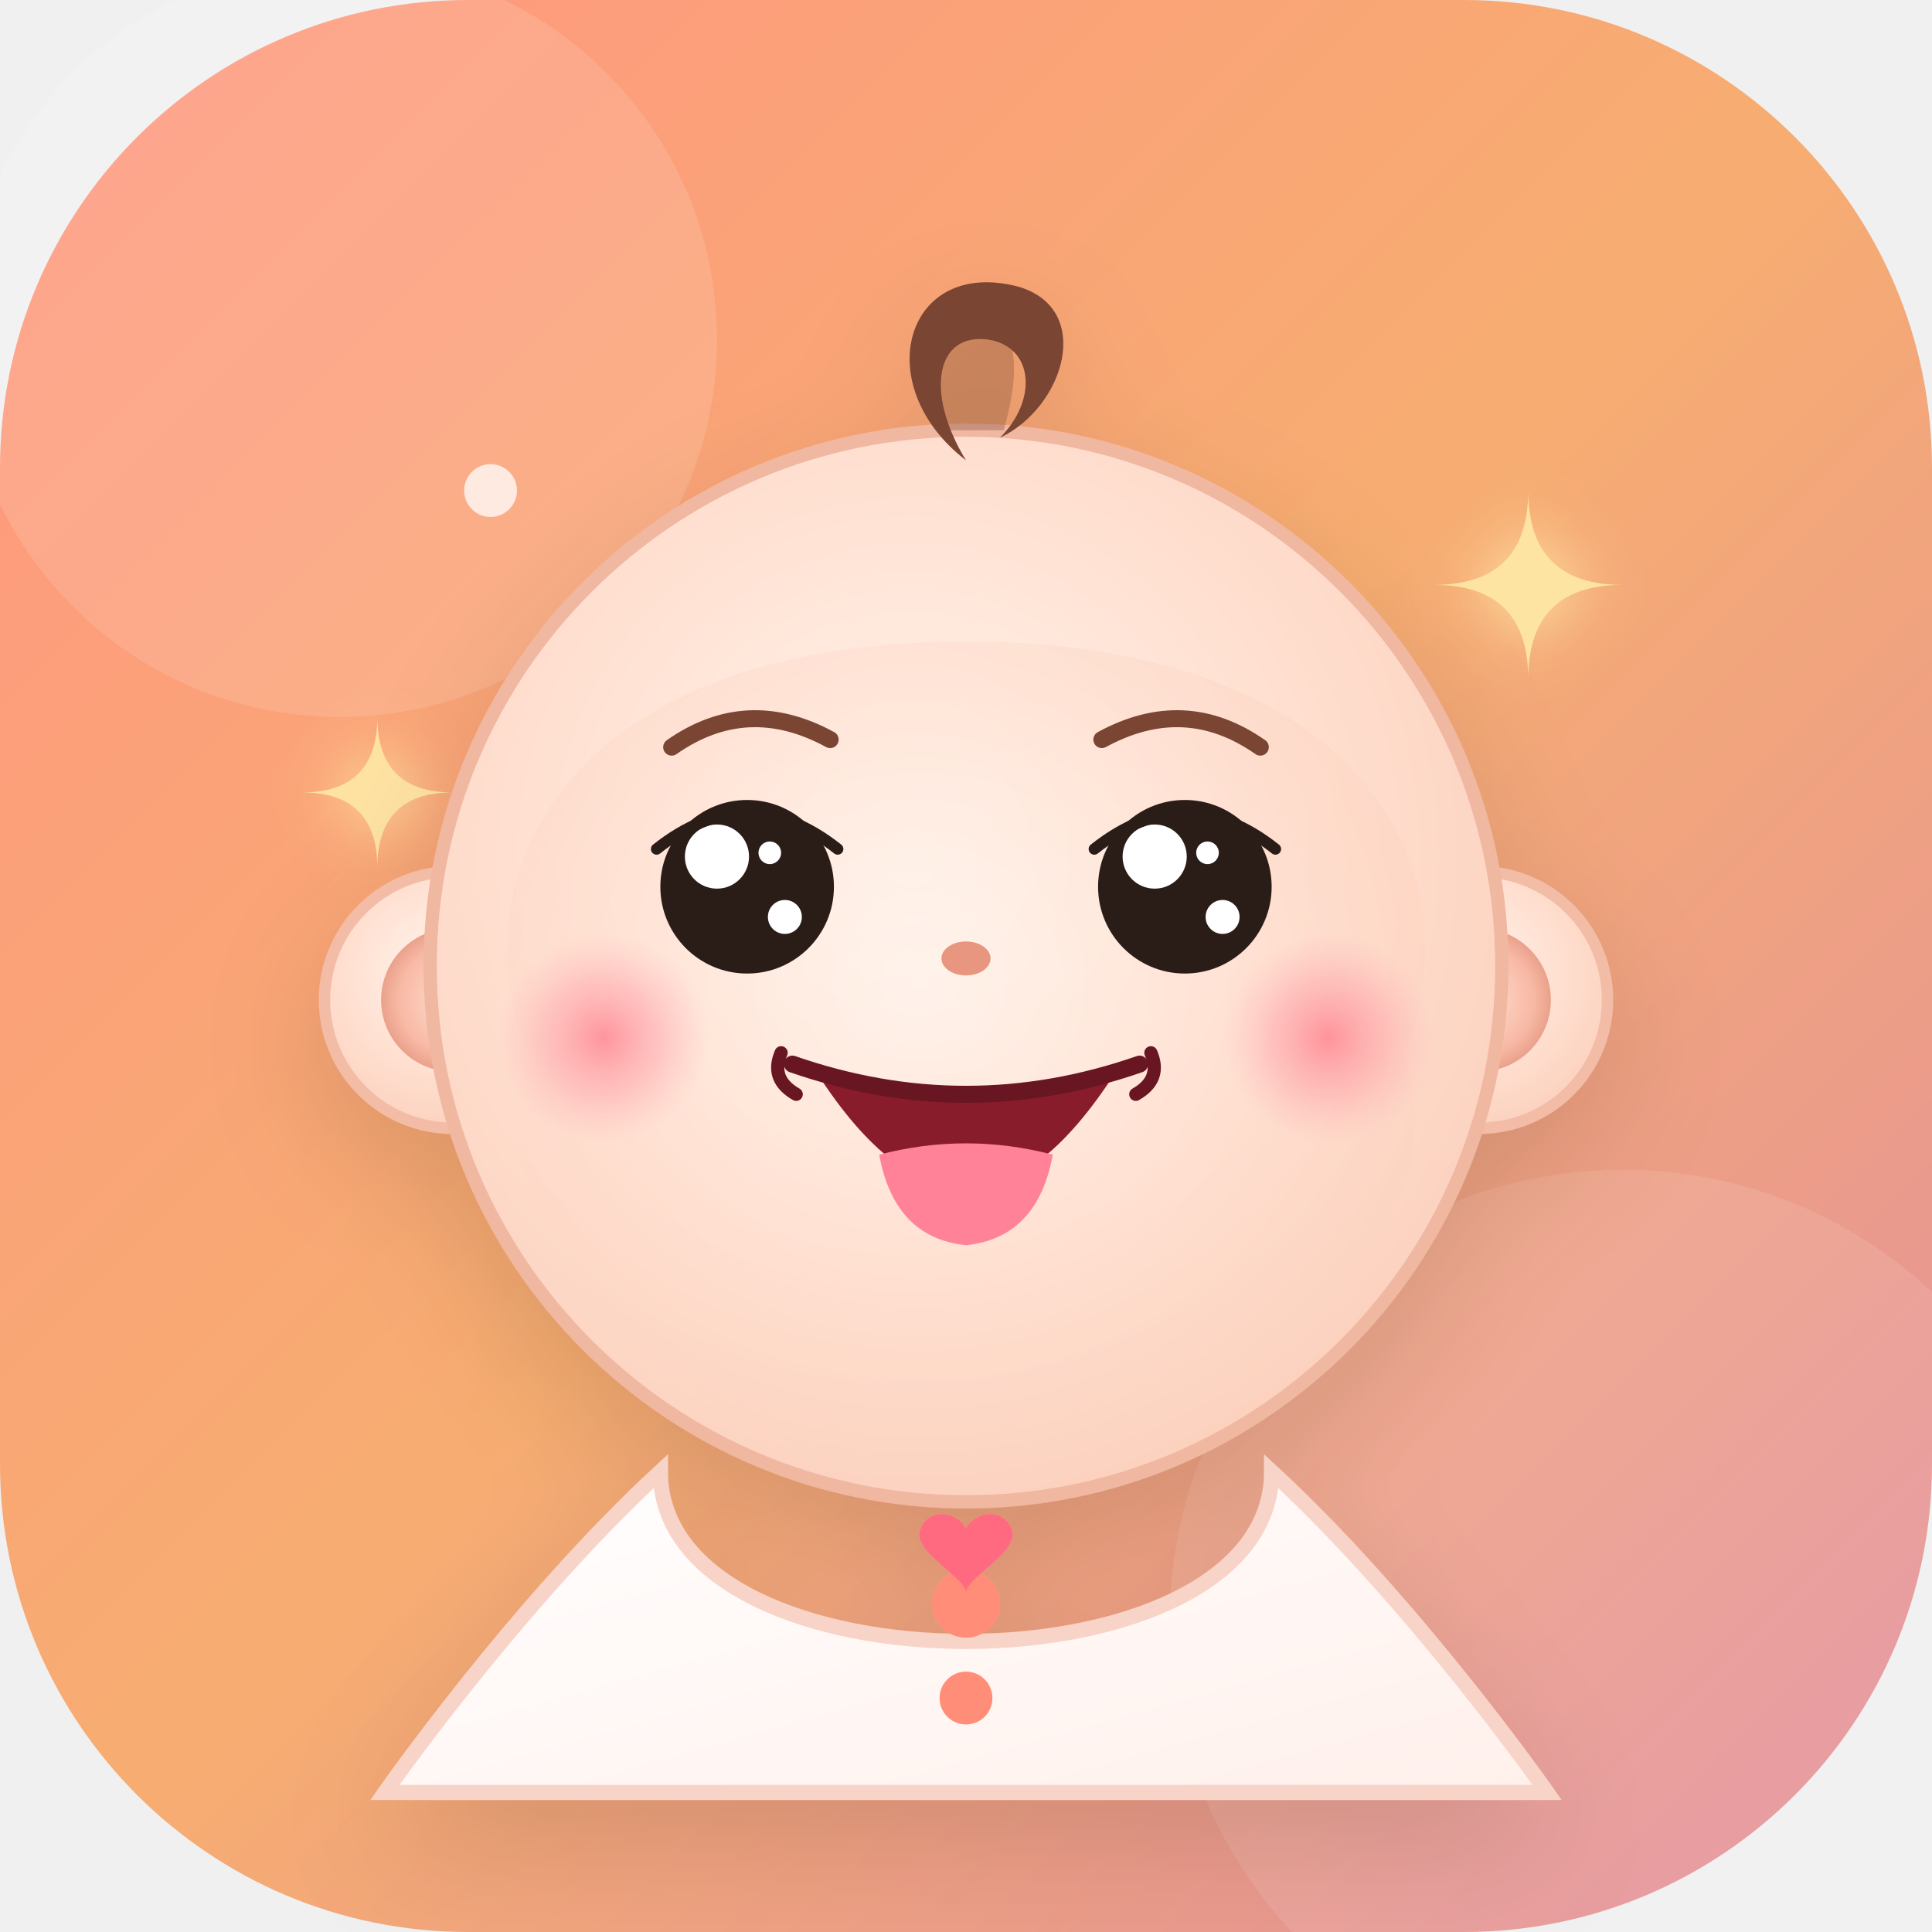
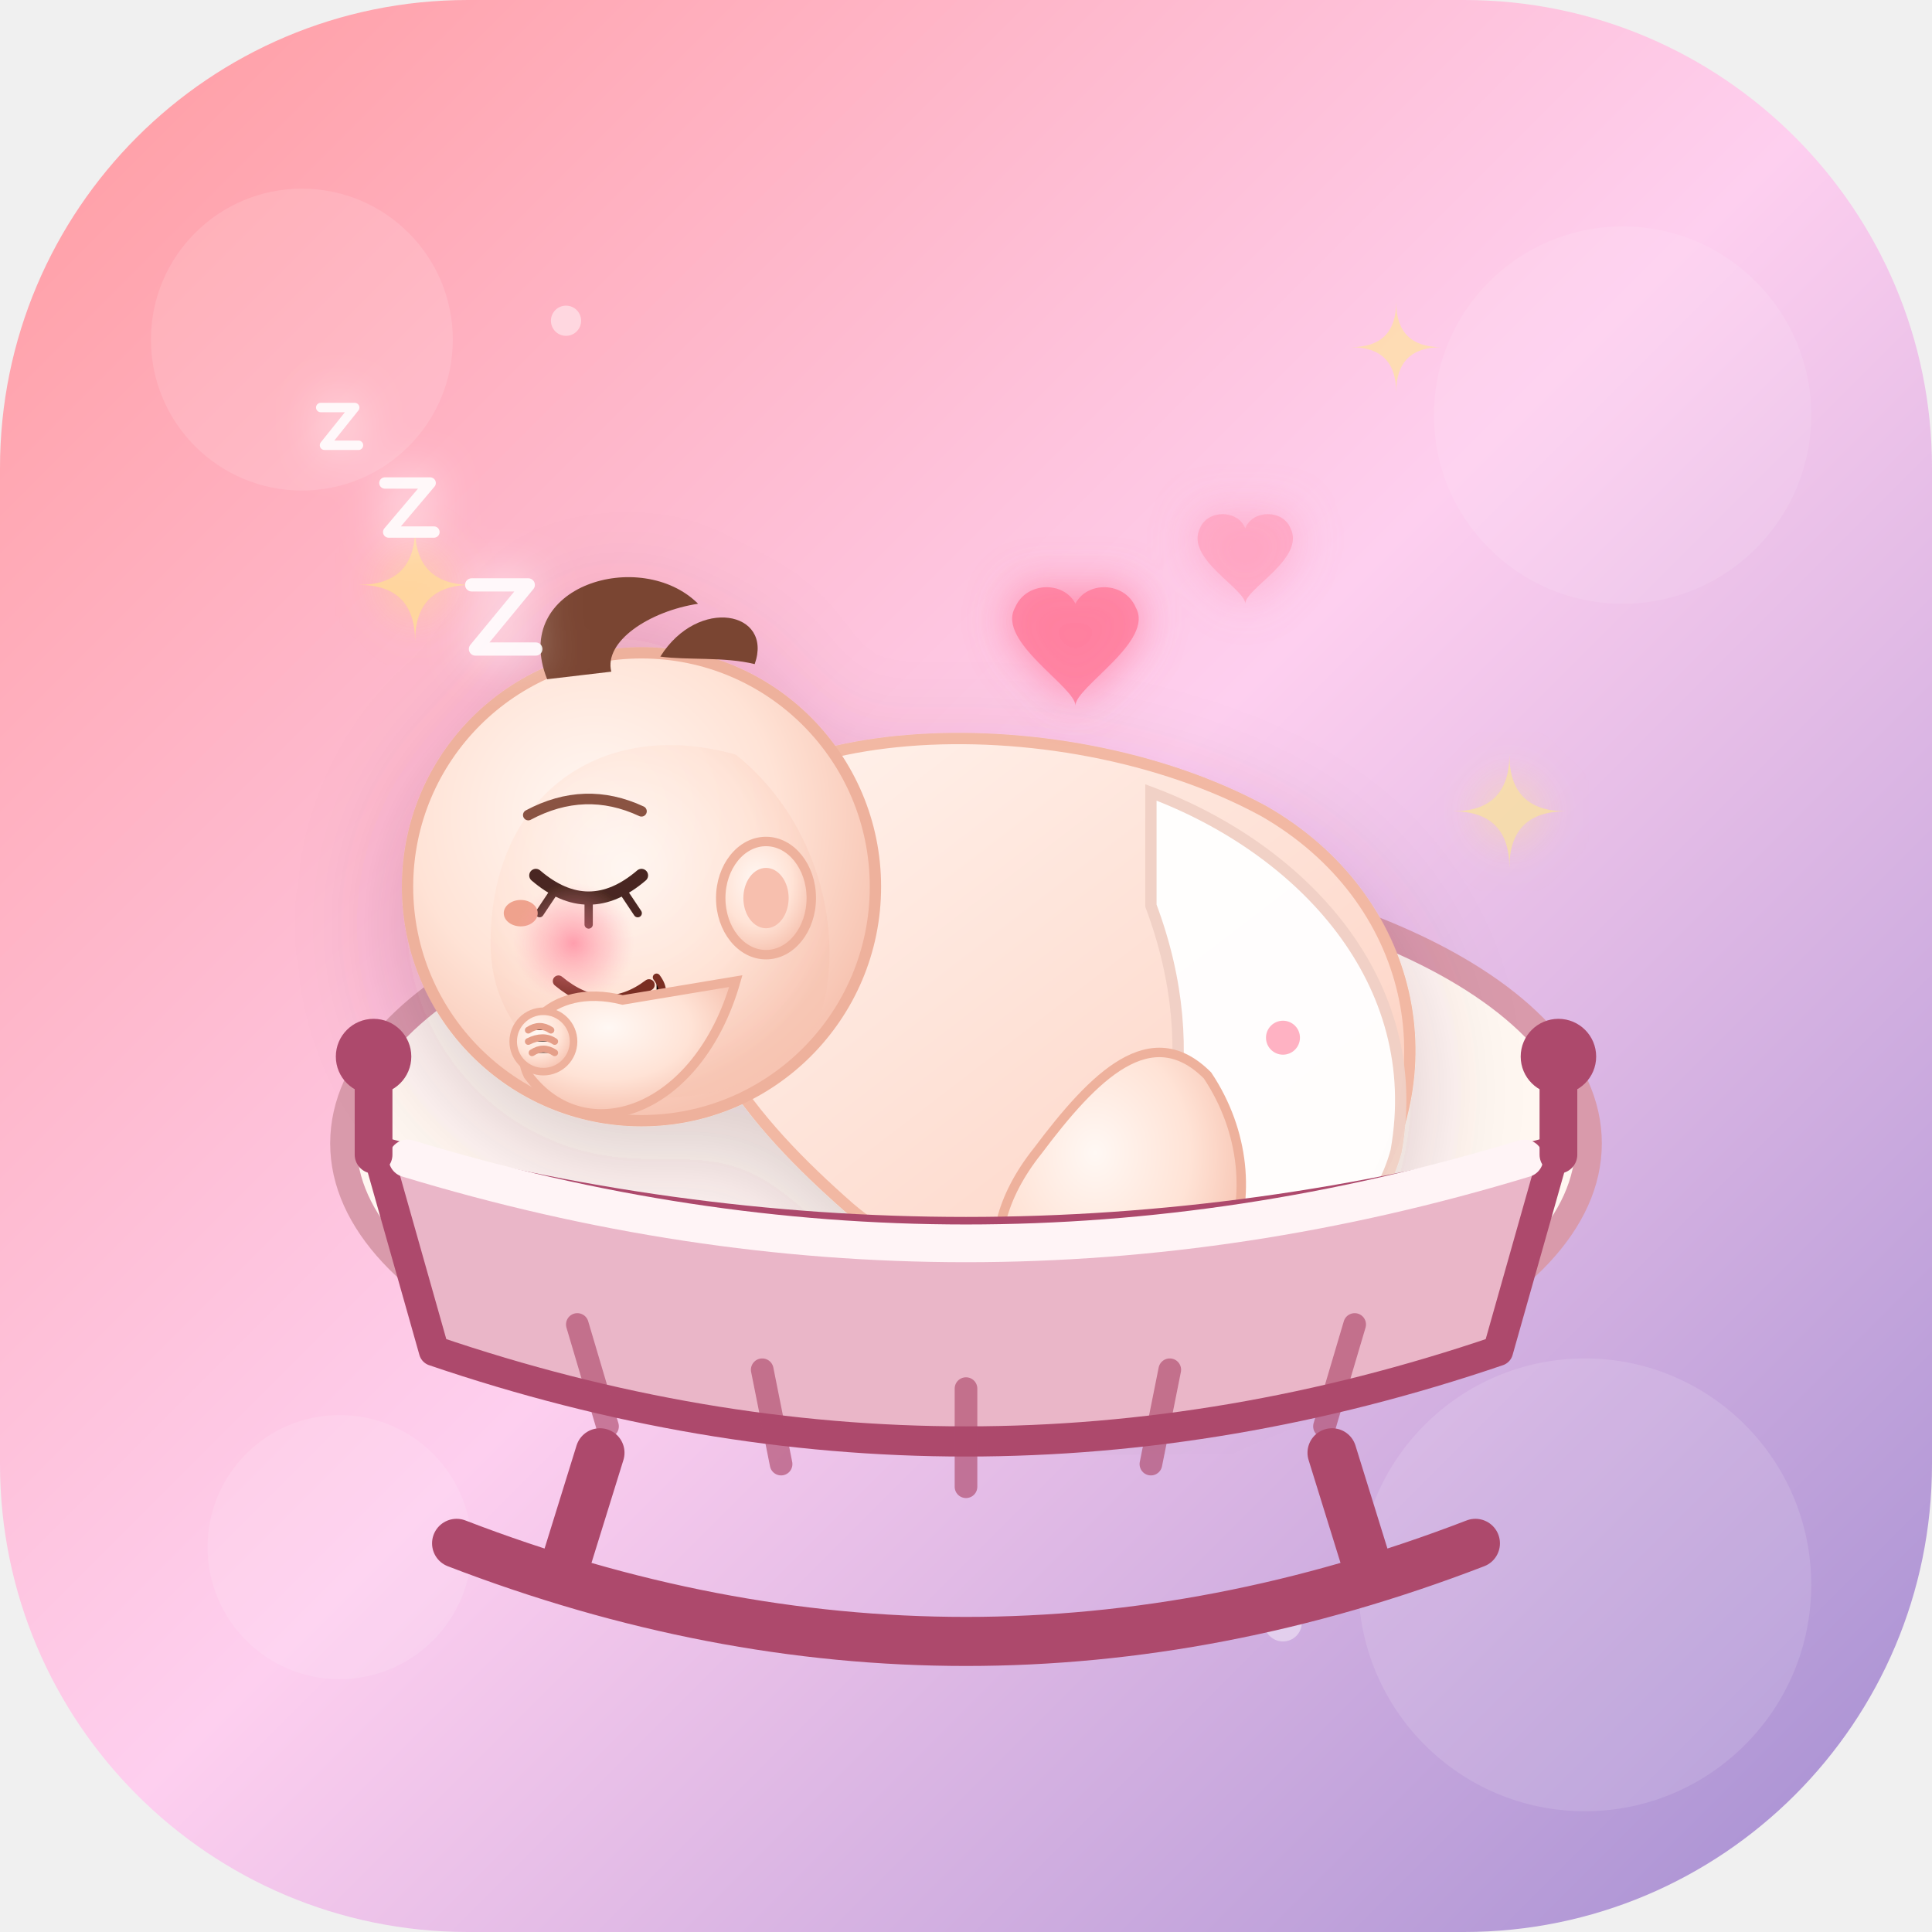
<svg xmlns="http://www.w3.org/2000/svg" viewBox="0 0 512 512" width="512" height="512">
  <defs>
    <linearGradient id="bgGrad" x1="0%" y1="0%" x2="100%" y2="100%">
-       <stop offset="0%" stop-color="#FF9680" />
-       <stop offset="50%" stop-color="#F7AD71" />
-       <stop offset="100%" stop-color="#E28E9E" />
+       <stop offset="0%" stop-color="#FF9A9E" />
+       <stop offset="50%" stop-color="#FECFEF" />
+       <stop offset="100%" stop-color="#A18CD1" />
    </linearGradient>
-     <radialGradient id="skinGrad" cx="45%" cy="40%" r="60%">
-       <stop offset="0%" stop-color="#FFF5EE" />
-       <stop offset="60%" stop-color="#FFE0D1" />
-       <stop offset="100%" stop-color="#FCD2BF" />
+     <radialGradient id="wombHalo" cx="50%" cy="50%" r="50%">
+       <stop offset="0%" stop-color="#FFFFFF" stop-opacity="0.45" />
+       <stop offset="70%" stop-color="#FFB6C1" stop-opacity="0.25" />
+       <stop offset="100%" stop-color="#FF8DA1" stop-opacity="0" />
    </radialGradient>
-     <radialGradient id="earGrad" cx="50%" cy="50%" r="50%">
-       <stop offset="0%" stop-color="#FFE0D1" />
-       <stop offset="75%" stop-color="#F8B9A5" />
-       <stop offset="100%" stop-color="#EAA18B" />
+     <linearGradient id="wombInner" x1="20%" y1="10%" x2="80%" y2="90%">
+       <stop offset="0%" stop-color="#FFF0F5" stop-opacity="0.95" />
+       <stop offset="50%" stop-color="#FFE4E1" stop-opacity="0.85" />
+       <stop offset="100%" stop-color="#FFD1DC" stop-opacity="0.9" />
+     </linearGradient>
+     <radialGradient id="babySkin" cx="40%" cy="35%" r="65%">
+       <stop offset="0%" stop-color="#FFF8F4" />
+       <stop offset="60%" stop-color="#FFE3D6" />
+       <stop offset="100%" stop-color="#F7C4B2" />
    </radialGradient>
-     <radialGradient id="blushGrad" cx="50%" cy="50%" r="50%">
-       <stop offset="0%" stop-color="#FF6B81" stop-opacity="0.65" />
-       <stop offset="55%" stop-color="#FF8E9E" stop-opacity="0.35" />
+     <linearGradient id="babyBodyGrad" x1="0%" y1="0%" x2="100%" y2="100%">
+       <stop offset="0%" stop-color="#FFF4EE" />
+       <stop offset="70%" stop-color="#FEDACD" />
+       <stop offset="100%" stop-color="#F5BCA7" />
+     </linearGradient>
+     <radialGradient id="cheekBlush" cx="50%" cy="50%" r="50%">
+       <stop offset="0%" stop-color="#FF6B8B" stop-opacity="0.6" />
+       <stop offset="60%" stop-color="#FF8FA3" stop-opacity="0.3" />
      <stop offset="100%" stop-color="#FFA8B6" stop-opacity="0" />
    </radialGradient>
-     <linearGradient id="bibGrad" x1="0%" y1="0%" x2="100%" y2="100%">
-       <stop offset="0%" stop-color="#FFFFFF" />
-       <stop offset="100%" stop-color="#FFF0EB" />
+     <linearGradient id="cordGrad" x1="0%" y1="0%" x2="100%" y2="100%">
+       <stop offset="0%" stop-color="#FFB2C3" />
+       <stop offset="50%" stop-color="#FF809B" />
+       <stop offset="100%" stop-color="#FFA8BC" />
    </linearGradient>
-     <filter id="softGlow" x="-20%" y="-20%" width="140%" height="140%">
-       <feGaussianBlur stdDeviation="8" result="blur" />
+     <filter id="shadowFilter" x="-15%" y="-15%" width="130%" height="130%">
+       <feDropShadow dx="0" dy="10" stdDeviation="14" flood-color="#5A2A42" flood-opacity="0.2" />
+     </filter>
+     <filter id="glowFilter" x="-20%" y="-20%" width="140%" height="140%">
+       <feGaussianBlur stdDeviation="6" result="blur" />
      <feComposite in="SourceGraphic" in2="blur" operator="over" />
-     </filter>
-     <filter id="shadowFilter" x="-15%" y="-15%" width="130%" height="130%">
-       <feDropShadow dx="0" dy="12" stdDeviation="16" flood-color="#000000" flood-opacity="0.12" />
    </filter>
  </defs>
  <rect width="512" height="512" rx="124" fill="url(#bgGrad)" />
-   <circle cx="90" cy="90" r="100" fill="#FFFFFF" opacity="0.12" />
-   <circle cx="430" cy="430" r="120" fill="#FFFFFF" opacity="0.1" />
-   <path d="M 100 190 Q 100 210 80 210 Q 100 210 100 230 Q 100 210 120 210 Q 100 210 100 190 Z" fill="#FFEAA7" opacity="0.9" filter="url(#softGlow)" />
-   <path d="M 405 130 Q 405 155 380 155 Q 405 155 405 180 Q 405 155 430 155 Q 405 155 405 130 Z" fill="#FFEAA7" opacity="0.9" filter="url(#softGlow)" />
-   <circle cx="130" cy="130" r="7" fill="#FFFFFF" opacity="0.75" />
-   <circle cx="380" cy="235" r="8" fill="#FFFFFF" opacity="0.7" />
+   <g opacity="0.6">
+     <circle cx="80" cy="90" r="40" fill="#FFFFFF" opacity="0.2" />
+     <circle cx="430" cy="110" r="50" fill="#FFFFFF" opacity="0.15" />
+     <circle cx="420" cy="420" r="60" fill="#FFFFFF" opacity="0.2" />
+     <circle cx="90" cy="410" r="35" fill="#FFFFFF" opacity="0.18" />
+     <path d="M 110 140 Q 110 155 95 155 Q 110 155 110 170 Q 110 155 125 155 Q 110 155 110 140 Z" fill="#FFF275" opacity="0.85" filter="url(#glowFilter)" />
+     <path d="M 400 200 Q 400 215 385 215 Q 400 215 400 230 Q 400 215 415 215 Q 400 215 400 200 Z" fill="#FFF275" opacity="0.85" filter="url(#glowFilter)" />
+     <path d="M 370 80 Q 370 92 358 92 Q 370 92 370 104 Q 370 92 382 92 Q 370 92 370 80 Z" fill="#FFF275" opacity="0.75" />
+     <circle cx="150" cy="85" r="4" fill="#FFFFFF" opacity="0.8" />
+     <circle cx="340" cy="430" r="5" fill="#FFFFFF" opacity="0.7" />
+   </g>
+   <ellipse cx="256" cy="303" rx="165" ry="75" fill="#fff7f1" stroke="#d99aab" stroke-width="7" />
  <g filter="url(#shadowFilter)">
-     <g>
-       <circle cx="120" cy="265" r="34" fill="url(#skinGrad)" stroke="#F2BCA7" stroke-width="3" />
-       <circle cx="120" cy="265" r="19" fill="url(#earGrad)" />
+     <path d="M 180 230 C 190 190, 280 185, 335 215 C 375 238, 385 285, 360 320 C 330 355, 260 350, 225 320 C 200 298, 175 270, 180 230 Z" fill="url(#babyBodyGrad)" stroke="#F2B8A3" stroke-width="3" />
+     <path d="M 305 210 C 345 225, 378 260, 370 305 C 362 335, 325 348, 290 342 C 310 315, 320 280, 305 240 Z" fill="#FFFFFF" stroke="#F0D0C5" stroke-width="3" opacity="0.95" />
+     <circle cx="340" cy="275" r="4.5" fill="#FFB2C3" />
+     <path d="M 320 285 C 340 315, 325 355, 290 355 C 265 355, 255 330, 275 305 C 290 285, 305 270, 320 285 Z" fill="url(#babySkin)" stroke="#EEB19C" stroke-width="2.5" />
+     <g transform="translate(255, 330) rotate(-20)">
+       <ellipse cx="18" cy="12" rx="15" ry="10" fill="url(#babySkin)" stroke="#EEB19C" stroke-width="2" />
+       <circle cx="6" cy="7" r="3.2" fill="#FAD1C2" />
+       <circle cx="11" cy="4" r="2.8" fill="#FAD1C2" />
+       <circle cx="17" cy="3" r="2.5" fill="#FAD1C2" />
+       <circle cx="23" cy="4" r="2.2" fill="#FAD1C2" />
+       <circle cx="28" cy="7" r="2" fill="#FAD1C2" />
+       <circle cx="24" cy="14" r="5" fill="url(#cheekBlush)" />
    </g>
-     <g>
-       <circle cx="392" cy="265" r="34" fill="url(#skinGrad)" stroke="#F2BCA7" stroke-width="3" />
-       <circle cx="392" cy="265" r="19" fill="url(#earGrad)" />
+     <circle cx="170" cy="235" r="62" fill="url(#babySkin)" stroke="#EEB19C" stroke-width="3" />
+     <path d="M 130 250 C 130 290, 185 305, 215 275 C 225 255, 220 220, 195 200 C 160 190, 130 210, 130 250 Z" fill="url(#babySkin)" opacity="0.7" />
+     <path d="M 145 180 C 135 155, 170 145, 185 160 C 172 162, 160 170, 162 178 Z" fill="#7A4433" />
+     <path d="M 175 174 C 185 158, 205 162, 200 176 C 192 174, 182 175, 175 174 Z" fill="#7A4433" />
+     <path d="M 142 232 Q 156 244 170 232" fill="none" stroke="#4A2820" stroke-width="3.5" stroke-linecap="round" />
+     <path d="M 147 236 L 143 242" stroke="#4A2820" stroke-width="2.2" stroke-linecap="round" />
+     <path d="M 156 238 L 156 245" stroke="#4A2820" stroke-width="2.2" stroke-linecap="round" />
+     <path d="M 165 236 L 169 242" stroke="#4A2820" stroke-width="2.2" stroke-linecap="round" />
+     <path d="M 140 216 Q 155 208 170 215" fill="none" stroke="#8A5243" stroke-width="2.8" stroke-linecap="round" />
+     <ellipse cx="138" cy="242" rx="4.5" ry="3.5" fill="#EFA28D" />
+     <path d="M 148 260 Q 160 270 172 261" fill="none" stroke="#7A2D23" stroke-width="3" stroke-linecap="round" />
+     <path d="M 174 259 Q 177 263 174 266" stroke="#7A2D23" stroke-width="2" stroke-linecap="round" />
+     <circle cx="152" cy="250" r="16" fill="url(#cheekBlush)" />
+     <g transform="translate(195, 230)">
+       <ellipse cx="8" cy="8" rx="12" ry="15" fill="url(#babySkin)" stroke="#EEB19C" stroke-width="2.5" />
+       <ellipse cx="8" cy="8" rx="6" ry="8" fill="#F7BFAE" />
    </g>
-     <path d="M 175 390 C 175 450, 337 450, 337 390 C 375 425, 410 475, 410 475 L 102 475 C 102 475, 137 425, 175 390 Z" fill="url(#bibGrad)" stroke="#F8D4C8" stroke-width="4" />
-     <circle cx="256" cy="425" r="9" fill="#FF8D77" />
-     <circle cx="256" cy="450" r="7" fill="#FF8D77" />
-     <path d="M 256 405 C 253 400, 246 400, 244 405 C 241 411, 256 418, 256 422 C 256 418, 271 411, 268 405 C 266 400, 259 400, 256 405 Z" fill="#FF6B81" />
-     <circle cx="256" cy="256" r="142" fill="url(#skinGrad)" stroke="#F0B7A1" stroke-width="3.5" />
-     <path d="M 140 280 C 120 340, 210 395, 256 395 C 302 395, 392 340, 372 280 C 392 230, 360 170, 256 170 C 152 170, 120 230, 140 280 Z" fill="url(#skinGrad)" opacity="0.6" />
-     <path d="M 250 114 C 235 90, 280 65, 266 114 Z" fill="#6A3B2C" opacity="0.3" />
-     <path d="M 256 122 C 230 102, 240 68, 270 76 C 290 82, 282 108, 265 116 C 275 106, 274 92, 262 90 C 248 88, 245 104, 256 122 Z" fill="#7A4433" />
-     <path d="M 178 198 Q 198 184 220 196" fill="none" stroke="#7A4433" stroke-width="4.5" stroke-linecap="round" />
-     <path d="M 292 196 Q 314 184 334 198" fill="none" stroke="#7A4433" stroke-width="4.5" stroke-linecap="round" />
-     <g>
-       <circle cx="198" cy="235" r="23" fill="#2C1B18" />
-       <circle cx="190" cy="227" r="8.5" fill="#FFFFFF" />
-       <circle cx="208" cy="243" r="4.5" fill="#FFFFFF" />
-       <circle cx="204" cy="226" r="3" fill="#FFFFFF" />
-       <path d="M 174 225 Q 198 206 222 225" fill="none" stroke="#2C1B18" stroke-width="3" stroke-linecap="round" />
-     </g>
-     <g>
-       <circle cx="314" cy="235" r="23" fill="#2C1B18" />
-       <circle cx="306" cy="227" r="8.5" fill="#FFFFFF" />
-       <circle cx="324" cy="243" r="4.5" fill="#FFFFFF" />
-       <circle cx="320" cy="226" r="3" fill="#FFFFFF" />
-       <path d="M 290 225 Q 314 206 338 225" fill="none" stroke="#2C1B18" stroke-width="3" stroke-linecap="round" />
-     </g>
-     <circle cx="160" cy="275" r="28" fill="url(#blushGrad)" />
-     <circle cx="352" cy="275" r="28" fill="url(#blushGrad)" />
-     <ellipse cx="256" cy="254" rx="6.5" ry="4.5" fill="#E89680" />
-     <g>
-       <path d="M 215 282 Q 256 348 297 282 Q 256 295 215 282 Z" fill="#881B2C" />
-       <path d="M 233 306 Q 256 300 279 306 Q 275 328 256 330 Q 237 328 233 306 Z" fill="#FF8298" />
-       <path d="M 210 282 Q 256 298 302 282" fill="none" stroke="#681522" stroke-width="4.5" stroke-linecap="round" />
-       <path d="M 207 279 Q 204 286 211 290" fill="none" stroke="#681522" stroke-width="3.5" stroke-linecap="round" />
-       <path d="M 305 279 Q 308 286 301 290" fill="none" stroke="#681522" stroke-width="3.5" stroke-linecap="round" />
+     <path d="M 195 260 C 185 295, 155 305, 140 285 C 135 275, 145 260, 165 265 Z" fill="url(#babySkin)" stroke="#EEB19C" stroke-width="2.5" />
+     <g transform="translate(136, 268)">
+       <circle cx="8" cy="8" r="8" fill="url(#babySkin)" stroke="#EEB19C" stroke-width="2" />
+       <path d="M 4 5 Q 7 3 10 5" stroke="#E59F89" stroke-width="1.8" stroke-linecap="round" />
+       <path d="M 4 8 Q 8 6 11 8" stroke="#E59F89" stroke-width="1.8" stroke-linecap="round" />
+       <path d="M 5 11 Q 8 9 11 11" stroke="#E59F89" stroke-width="1.8" stroke-linecap="round" />
    </g>
  </g>
+   <g stroke="#ad496c" stroke-linecap="round" stroke-linejoin="round">
+     <path d="M100 305 Q256 348 412 305 L397 358 Q256 406 115 358 Z" fill="#eab6c8" stroke-width="8" />
+     <path d="M108 307 Q256 352 404 307" fill="none" stroke="#fff4f6" stroke-width="10" />
+     <path d="M153 351 L161 378 M202 363 L207 388 M256 368 L256 394 M310 363 L305 388 M359 351 L351 378" fill="none" stroke-width="6" opacity=".65" />
+     <path d="M159 385 L150 414 M353 385 L362 414 M121 409 Q256 461 391 409" fill="none" stroke-width="13" />
+     <path d="M99 306 L99 284 M413 306 L413 284" fill="none" stroke-width="10" />
+     <circle cx="99" cy="280" r="10" fill="#ad496c" stroke="none" />
+     <circle cx="413" cy="280" r="10" fill="#ad496c" stroke="none" />
+   </g>
+   <g fill="#FFFFFF" opacity="0.9" filter="url(#glowFilter)">
+     <path d="M 125 155 L 140 155 L 126 172 L 142 172" fill="none" stroke="#FFFFFF" stroke-width="3.5" stroke-linecap="round" stroke-linejoin="round" />
+     <path d="M 102 128 L 114 128 L 103 141 L 115 141" fill="none" stroke="#FFFFFF" stroke-width="3" stroke-linecap="round" stroke-linejoin="round" />
+     <path d="M 85 108 L 94 108 L 86 118 L 95 118" fill="none" stroke="#FFFFFF" stroke-width="2.5" stroke-linecap="round" stroke-linejoin="round" />
+     <path d="M 285 160 C 282 154, 272 154, 269 161 C 264 170, 285 182, 285 187 C 285 182, 306 170, 301 161 C 298 154, 288 154, 285 160 Z" fill="#FF7597" opacity="0.85" />
+     <path d="M 330 140 C 328 135, 320 135, 318 140 C 314 148, 330 156, 330 160 C 330 156, 346 148, 342 140 C 340 135, 332 135, 330 140 Z" fill="#FF9EBA" opacity="0.75" />
+   </g>
</svg>
